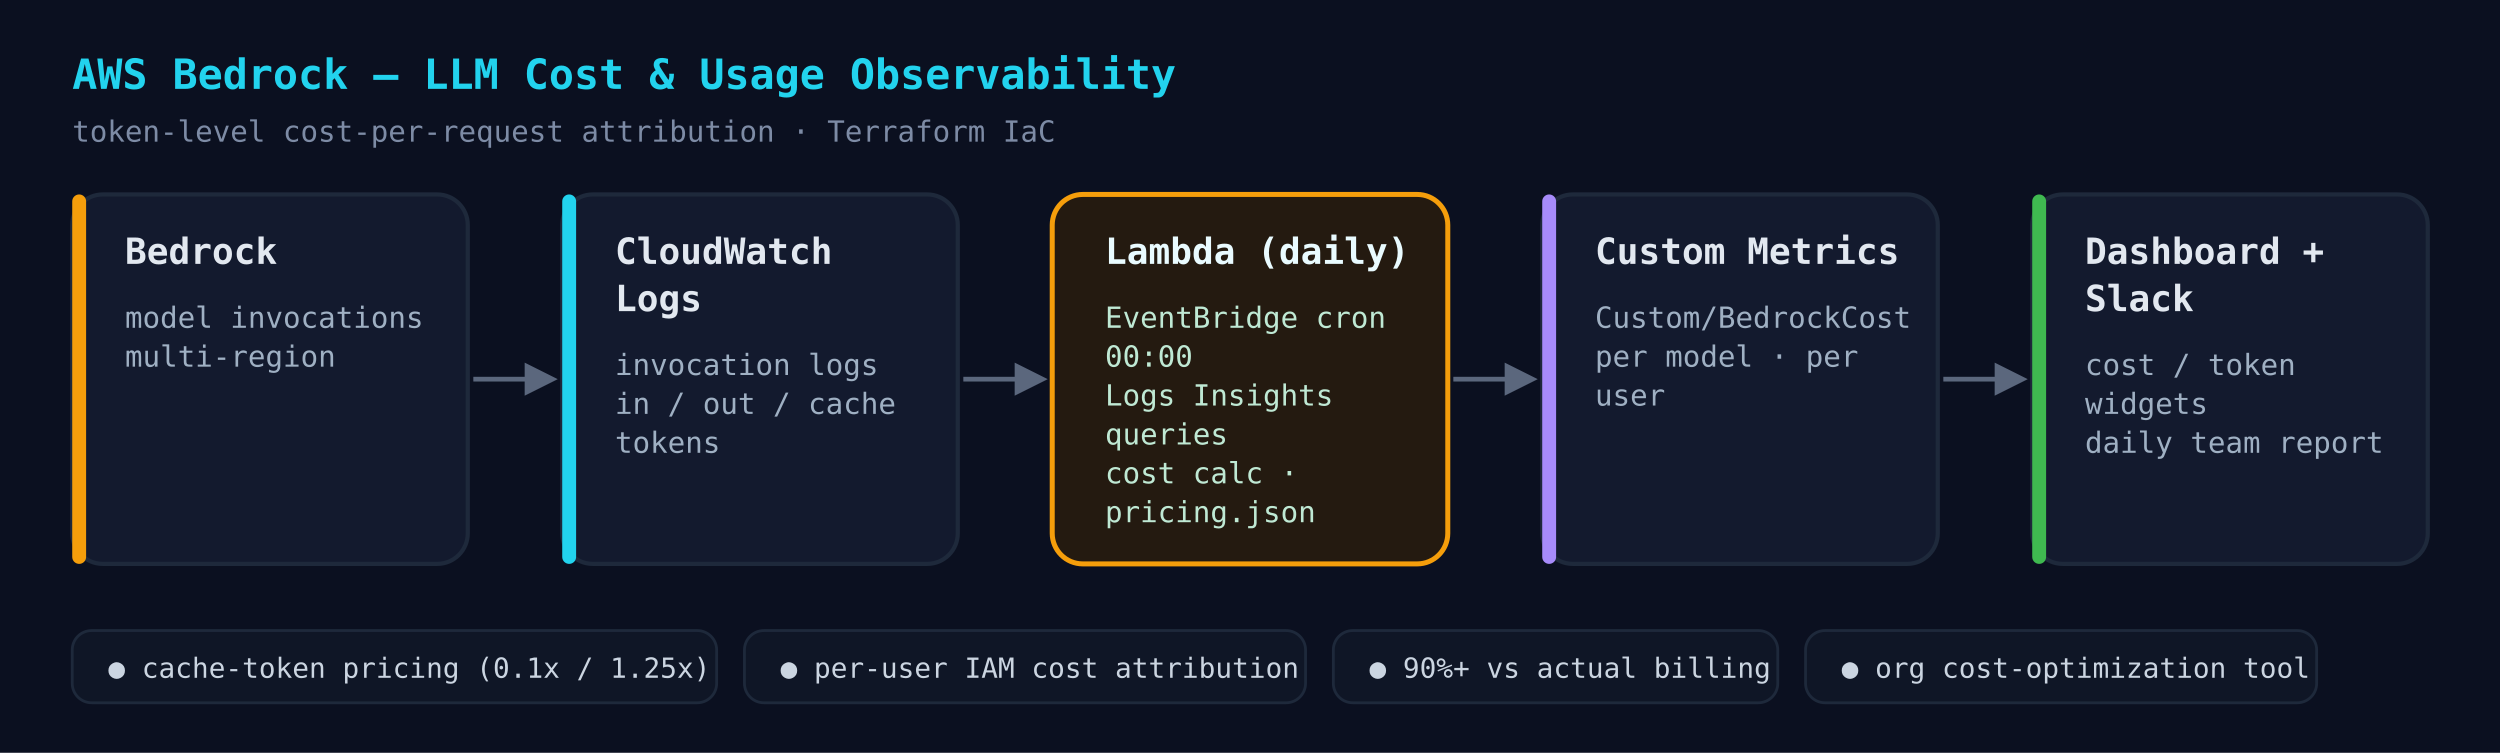
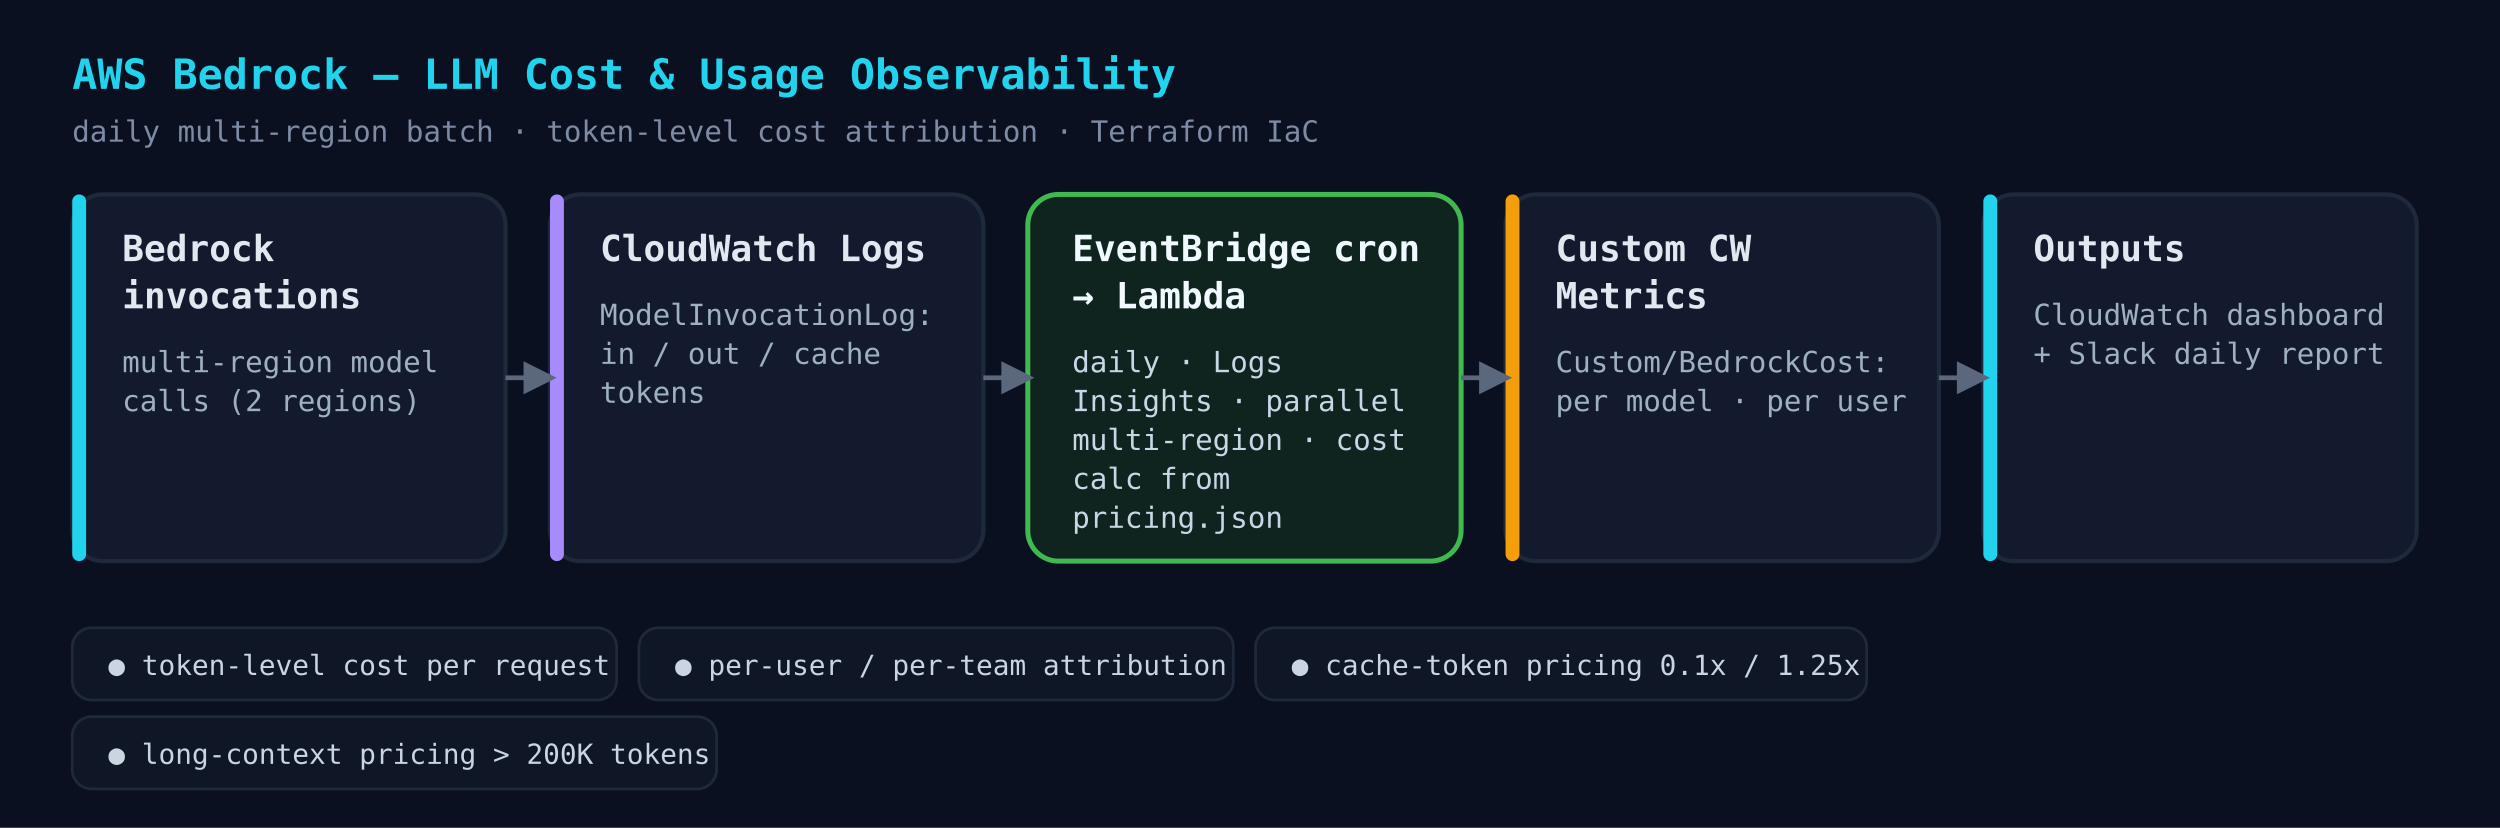
- <svg xmlns="http://www.w3.org/2000/svg" viewBox="0 0 900 271" font-family="'JetBrains Mono',ui-monospace,Menlo,monospace" role="img" aria-label="AWS Bedrock — LLM Cost &amp; Usage Observability">
+ <svg xmlns="http://www.w3.org/2000/svg" viewBox="0 0 900 298" font-family="'JetBrains Mono',ui-monospace,Menlo,monospace" role="img" aria-label="AWS Bedrock — LLM Cost &amp; Usage Observability">
  <defs>
    <marker id="ah" viewBox="0 0 10 10" refX="8" refY="5" markerWidth="7" markerHeight="7" orient="auto-start-reverse">
      <path d="M0 0L10 5L0 10z" fill="#5b677d" />
    </marker>
  </defs>
-   <rect width="900" height="271" fill="#0b1020" />
+   <rect width="900" height="298" fill="#0b1020" />
  <text x="26" y="32" fill="#22d3ee" font-size="15" font-weight="700">AWS Bedrock — LLM Cost &amp; Usage Observability</text>
-   <text x="26" y="51" fill="#7d8ba5" font-size="10.5">token-level cost-per-request attribution · Terraform IaC</text>
-   <rect x="26" y="70" width="142.4" height="133" rx="11" fill="#131a2e" stroke="#1e293b" stroke-width="1.5" />
-   <rect x="26" y="70" width="5" height="133" rx="2.5" fill="#f59e0b" />
-   <text x="45" y="95" fill="#e2e8f0" font-size="13" font-weight="700">Bedrock</text>
-   <text x="45" y="118" fill="#9fb0c3" font-size="10.5">model invocations</text>
-   <text x="45" y="132" fill="#9fb0c3" font-size="10.5">multi-region</text>
-   <path d="M170.4 136.5 H198.4" stroke="#5b677d" stroke-width="1.7" fill="none" marker-end="url(#ah)" />
-   <rect x="202.4" y="70" width="142.4" height="133" rx="11" fill="#131a2e" stroke="#1e293b" stroke-width="1.5" />
-   <rect x="202.4" y="70" width="5" height="133" rx="2.5" fill="#22d3ee" />
-   <text x="221.4" y="95" fill="#e2e8f0" font-size="13" font-weight="700">CloudWatch</text>
-   <text x="221.4" y="112" fill="#e2e8f0" font-size="13" font-weight="700">Logs</text>
-   <text x="221.4" y="135" fill="#9fb0c3" font-size="10.5">invocation logs</text>
-   <text x="221.4" y="149" fill="#9fb0c3" font-size="10.5">in / out / cache</text>
-   <text x="221.4" y="163" fill="#9fb0c3" font-size="10.5">tokens</text>
-   <path d="M346.8 136.5 H374.8" stroke="#5b677d" stroke-width="1.7" fill="none" marker-end="url(#ah)" />
-   <rect x="378.8" y="70" width="142.4" height="133" rx="11" fill="#241a10" stroke="#f59e0b" stroke-width="1.8" />
-   <text x="397.8" y="95" fill="#e9fbff" font-size="13" font-weight="700">Lambda (daily)</text>
-   <text x="397.8" y="118" fill="#bfe9d4" font-size="10.5">EventBridge cron</text>
-   <text x="397.8" y="132" fill="#bfe9d4" font-size="10.5">00:00</text>
-   <text x="397.8" y="146" fill="#bfe9d4" font-size="10.5">Logs Insights</text>
-   <text x="397.8" y="160" fill="#bfe9d4" font-size="10.5">queries</text>
-   <text x="397.8" y="174" fill="#bfe9d4" font-size="10.5">cost calc ·</text>
-   <text x="397.8" y="188" fill="#bfe9d4" font-size="10.5">pricing.json</text>
-   <path d="M523.2 136.5 H551.2" stroke="#5b677d" stroke-width="1.7" fill="none" marker-end="url(#ah)" />
-   <rect x="555.2" y="70" width="142.4" height="133" rx="11" fill="#131a2e" stroke="#1e293b" stroke-width="1.5" />
-   <rect x="555.2" y="70" width="5" height="133" rx="2.5" fill="#a78bfa" />
-   <text x="574.2" y="95" fill="#e2e8f0" font-size="13" font-weight="700">Custom Metrics</text>
-   <text x="574.2" y="118" fill="#9fb0c3" font-size="10.5">Custom/BedrockCost</text>
-   <text x="574.2" y="132" fill="#9fb0c3" font-size="10.5">per model · per</text>
-   <text x="574.2" y="146" fill="#9fb0c3" font-size="10.5">user</text>
-   <path d="M699.6 136.5 H727.6" stroke="#5b677d" stroke-width="1.7" fill="none" marker-end="url(#ah)" />
-   <rect x="731.6" y="70" width="142.4" height="133" rx="11" fill="#131a2e" stroke="#1e293b" stroke-width="1.5" />
-   <rect x="731.6" y="70" width="5" height="133" rx="2.5" fill="#3fb950" />
-   <text x="750.6" y="95" fill="#e2e8f0" font-size="13" font-weight="700">Dashboard +</text>
-   <text x="750.6" y="112" fill="#e2e8f0" font-size="13" font-weight="700">Slack</text>
-   <text x="750.6" y="135" fill="#9fb0c3" font-size="10.5">cost / token</text>
-   <text x="750.6" y="149" fill="#9fb0c3" font-size="10.5">widgets</text>
-   <text x="750.6" y="163" fill="#9fb0c3" font-size="10.5">daily team report</text>
-   <rect x="26" y="227" width="232" height="26" rx="7" fill="#0f1626" stroke="#1e293b" stroke-width="1" />
-   <text x="39" y="244" fill="#cbd5e1" font-size="10">● cache-token pricing (0.1x / 1.25x)</text>
-   <rect x="268" y="227" width="202" height="26" rx="7" fill="#0f1626" stroke="#1e293b" stroke-width="1" />
-   <text x="281" y="244" fill="#cbd5e1" font-size="10">● per-user IAM cost attribution</text>
-   <rect x="480" y="227" width="160" height="26" rx="7" fill="#0f1626" stroke="#1e293b" stroke-width="1" />
-   <text x="493" y="244" fill="#cbd5e1" font-size="10">● 90%+ vs actual billing</text>
-   <rect x="650" y="227" width="184" height="26" rx="7" fill="#0f1626" stroke="#1e293b" stroke-width="1" />
-   <text x="663" y="244" fill="#cbd5e1" font-size="10">● org cost-optimization tool</text>
+   <text x="26" y="51" fill="#7d8ba5" font-size="10.5">daily multi-region batch · token-level cost attribution · Terraform IaC</text>
+   <rect x="26" y="70" width="156" height="132" rx="11" fill="#131a2e" stroke="#1e293b" stroke-width="1.5" />
+   <rect x="26" y="70" width="5" height="132" rx="2.5" fill="#22d3ee" />
+   <text x="44" y="94" fill="#e2e8f0" font-size="13" font-weight="700">Bedrock</text>
+   <text x="44" y="111" fill="#e2e8f0" font-size="13" font-weight="700">invocations</text>
+   <text x="44" y="134" fill="#9fb0c3" font-size="10.5">multi-region model</text>
+   <text x="44" y="148" fill="#9fb0c3" font-size="10.5">calls (2 regions)</text>
+   <rect x="198" y="70" width="156" height="132" rx="11" fill="#131a2e" stroke="#1e293b" stroke-width="1.5" />
+   <rect x="198" y="70" width="5" height="132" rx="2.5" fill="#a78bfa" />
+   <text x="216" y="94" fill="#e2e8f0" font-size="13" font-weight="700">CloudWatch Logs</text>
+   <text x="216" y="117" fill="#9fb0c3" font-size="10.5">ModelInvocationLog:</text>
+   <text x="216" y="131" fill="#9fb0c3" font-size="10.5">in / out / cache</text>
+   <text x="216" y="145" fill="#9fb0c3" font-size="10.5">tokens</text>
+   <rect x="370" y="70" width="156" height="132" rx="11" fill="#10241f" stroke="#3fb950" stroke-width="1.8" />
+   <text x="386" y="94" fill="#f0f9ff" font-size="13" font-weight="700">EventBridge cron</text>
+   <text x="386" y="111" fill="#f0f9ff" font-size="13" font-weight="700">→ Lambda</text>
+   <text x="386" y="134" fill="#c8d6e5" font-size="10.5">daily · Logs</text>
+   <text x="386" y="148" fill="#c8d6e5" font-size="10.5">Insights · parallel</text>
+   <text x="386" y="162" fill="#c8d6e5" font-size="10.5">multi-region · cost</text>
+   <text x="386" y="176" fill="#c8d6e5" font-size="10.5">calc from</text>
+   <text x="386" y="190" fill="#c8d6e5" font-size="10.5">pricing.json</text>
+   <rect x="542" y="70" width="156" height="132" rx="11" fill="#131a2e" stroke="#1e293b" stroke-width="1.5" />
+   <rect x="542" y="70" width="5" height="132" rx="2.5" fill="#f59e0b" />
+   <text x="560" y="94" fill="#e2e8f0" font-size="13" font-weight="700">Custom CW</text>
+   <text x="560" y="111" fill="#e2e8f0" font-size="13" font-weight="700">Metrics</text>
+   <text x="560" y="134" fill="#9fb0c3" font-size="10.5">Custom/BedrockCost:</text>
+   <text x="560" y="148" fill="#9fb0c3" font-size="10.5">per model · per user</text>
+   <rect x="714" y="70" width="156" height="132" rx="11" fill="#131a2e" stroke="#1e293b" stroke-width="1.5" />
+   <rect x="714" y="70" width="5" height="132" rx="2.5" fill="#22d3ee" />
+   <text x="732" y="94" fill="#e2e8f0" font-size="13" font-weight="700">Outputs</text>
+   <text x="732" y="117" fill="#9fb0c3" font-size="10.5">CloudWatch dashboard</text>
+   <text x="732" y="131" fill="#9fb0c3" font-size="10.5">+ Slack daily report</text>
+   <path d="M182 136 H198" stroke="#5b677d" stroke-width="1.7" fill="none" marker-end="url(#ah)" />
+   <path d="M354 136 H370" stroke="#5b677d" stroke-width="1.7" fill="none" marker-end="url(#ah)" />
+   <path d="M526 136 H542" stroke="#5b677d" stroke-width="1.7" fill="none" marker-end="url(#ah)" />
+   <path d="M698 136 H714" stroke="#5b677d" stroke-width="1.7" fill="none" marker-end="url(#ah)" />
+   <rect x="26" y="226" width="196" height="26" rx="7" fill="#0f1626" stroke="#1e293b" stroke-width="1" />
+   <text x="39" y="243" fill="#cbd5e1" font-size="10">● token-level cost per request</text>
+   <rect x="230" y="226" width="214" height="26" rx="7" fill="#0f1626" stroke="#1e293b" stroke-width="1" />
+   <text x="243" y="243" fill="#cbd5e1" font-size="10">● per-user / per-team attribution</text>
+   <rect x="452" y="226" width="220" height="26" rx="7" fill="#0f1626" stroke="#1e293b" stroke-width="1" />
+   <text x="465" y="243" fill="#cbd5e1" font-size="10">● cache-token pricing 0.1x / 1.25x</text>
+   <rect x="26" y="258" width="232" height="26" rx="7" fill="#0f1626" stroke="#1e293b" stroke-width="1" />
+   <text x="39" y="275" fill="#cbd5e1" font-size="10">● long-context pricing &gt; 200K tokens</text>
</svg>
